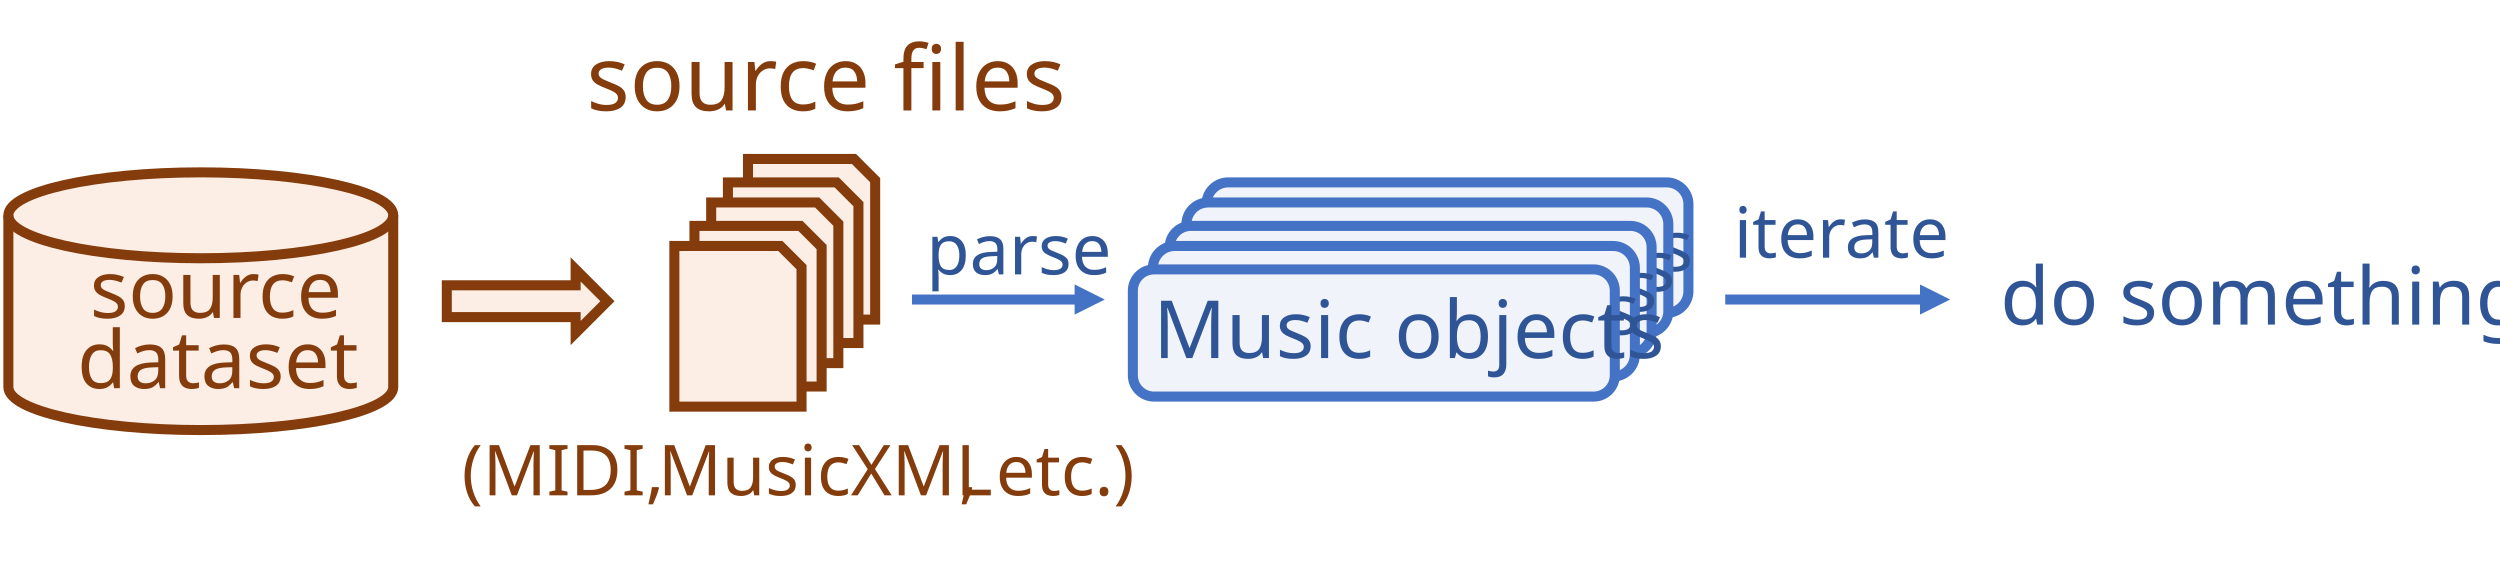
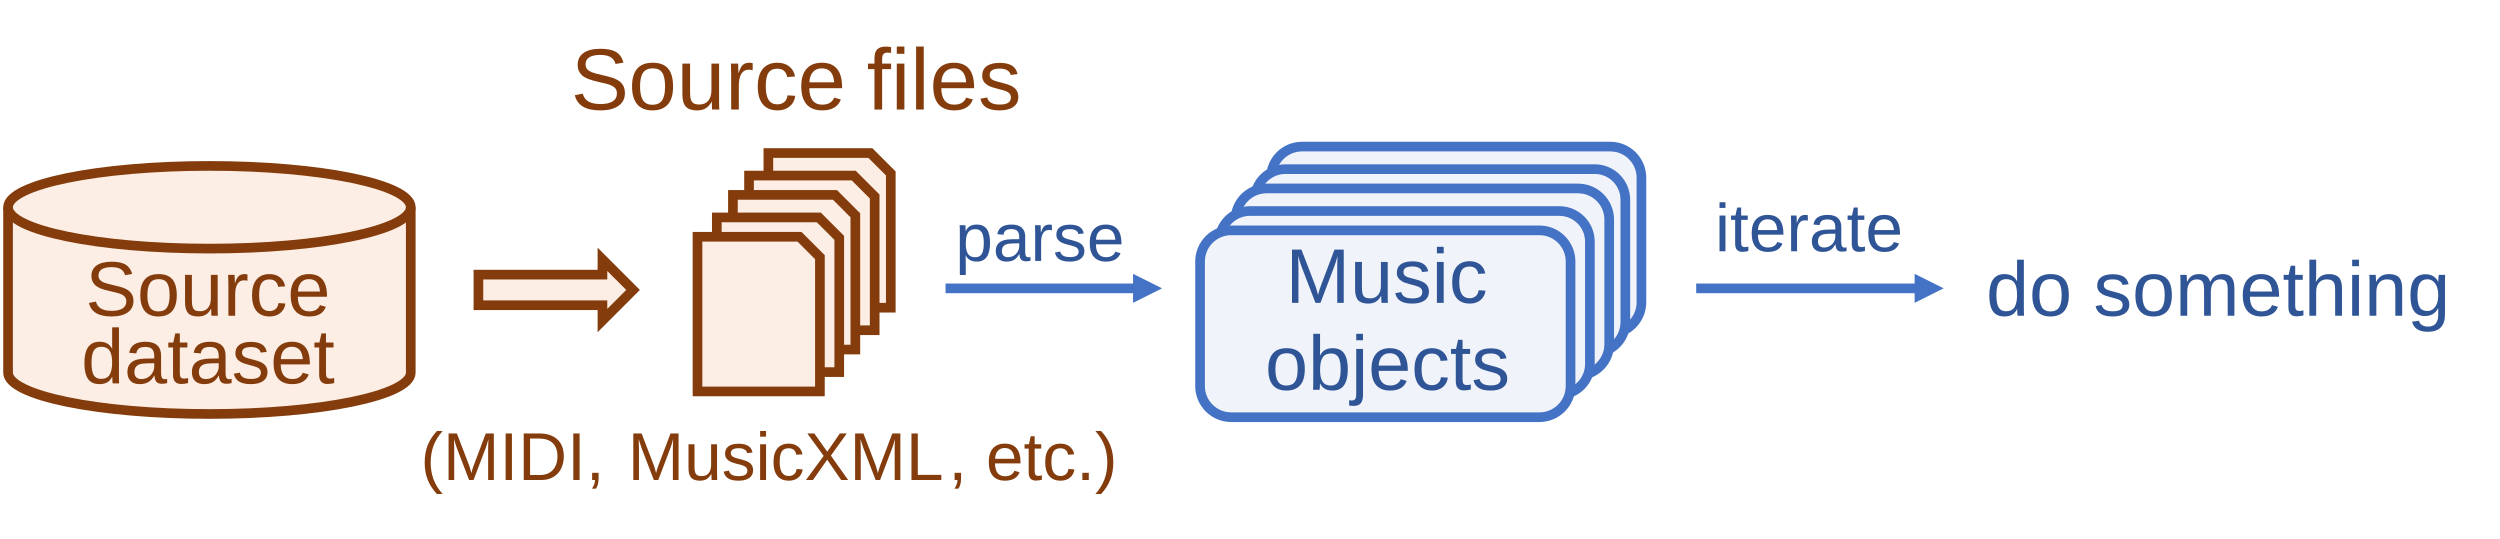
- <svg xmlns="http://www.w3.org/2000/svg" width="747" height="168" overflow="hidden">
+ <svg xmlns="http://www.w3.org/2000/svg" width="776" height="167" overflow="hidden">
  <defs>
    <clipPath id="clip0">
-       <path d="M290 78 1037 78 1037 246 290 246Z" fill-rule="evenodd" clip-rule="evenodd" />
+       <path d="M275 78 1051 78 1051 245 275 245Z" fill-rule="evenodd" clip-rule="evenodd" />
    </clipPath>
  </defs>
-   <g clip-path="url(#clip0)" transform="translate(-290 -78)">
-     <path d="M650.5 139C650.5 135.41 653.41 132.5 657 132.5L788 132.5C791.59 132.5 794.5 135.41 794.5 139L794.5 165C794.5 168.59 791.59 171.5 788 171.5L657 171.5C653.41 171.5 650.5 168.59 650.5 165Z" stroke="#4472C4" stroke-width="3" stroke-miterlimit="8" fill="#F0F4FA" fill-rule="evenodd" />
-     <text fill="#2F5597" font-family="Calibri,Calibri_MSFontService,sans-serif" font-weight="400" font-size="21" transform="translate(662.235 159)">Music objects</text>
-     <path d="M292.5 142.333C292.5 135.246 318.244 129.5 350 129.5 381.756 129.5 407.5 135.246 407.5 142.333L407.5 193.667C407.5 200.754 381.756 206.5 350 206.5 318.244 206.5 292.5 200.754 292.5 193.667Z" fill="#FCEEE4" fill-rule="evenodd" />
-     <path d="M407.5 142.333C407.5 149.421 381.756 155.167 350 155.167 318.244 155.167 292.5 149.421 292.5 142.333" stroke="#843C0C" stroke-width="3" stroke-miterlimit="8" fill="none" fill-rule="evenodd" />
-     <path d="M292.5 142.333C292.5 135.246 318.244 129.5 350 129.5 381.756 129.5 407.5 135.246 407.5 142.333L407.5 193.667C407.5 200.754 381.756 206.5 350 206.5 318.244 206.5 292.5 200.754 292.5 193.667Z" stroke="#843C0C" stroke-width="3" stroke-miterlimit="8" fill="none" fill-rule="evenodd" />
-     <text fill="#843C0C" font-family="Calibri,Calibri_MSFontService,sans-serif" font-weight="400" font-size="24" transform="translate(316.861 173)">source<tspan x="-3.773" y="21">dataset</tspan>
+   <g clip-path="url(#clip0)" transform="translate(-275 -78)">
+     <path d="M277.5 142.333C277.5 135.246 305.482 129.5 340 129.5 374.518 129.5 402.5 135.246 402.5 142.333L402.5 193.667C402.5 200.754 374.518 206.5 340 206.5 305.482 206.5 277.5 200.754 277.5 193.667Z" fill="#FCEEE4" fill-rule="evenodd" />
+     <path d="M402.5 142.333C402.5 149.421 374.518 155.167 340 155.167 305.482 155.167 277.5 149.421 277.5 142.333" stroke="#843C0C" stroke-width="3" stroke-miterlimit="8" fill="none" fill-rule="evenodd" />
+     <path d="M277.5 142.333C277.5 135.246 305.482 129.5 340 129.5 374.518 129.5 402.5 135.246 402.5 142.333L402.5 193.667C402.5 200.754 374.518 206.5 340 206.5 305.482 206.5 277.5 200.754 277.5 193.667Z" stroke="#843C0C" stroke-width="3" stroke-miterlimit="8" fill="none" fill-rule="evenodd" />
+     <text fill="#843C0C" font-family="Arial,Arial_MSFontService,sans-serif" font-weight="400" font-size="24" transform="translate(301.517 176)">Source<tspan x="-1.333" y="21">dataset</tspan>
    </text>
-     <path d="M612.6 169 562.5 169 562.5 166 612.6 166ZM611.1 163 620.1 167.5 611.1 172Z" fill="#4472C4" />
-     <text fill="#2F5597" font-family="Calibri,Calibri_MSFontService,sans-serif" font-weight="400" font-size="21" transform="translate(566.812 160)">parse</text>
+     <path d="M628.2 169 568.5 169 568.5 166 628.2 166ZM626.7 163 635.7 167.5 626.7 172Z" fill="#4472C4" />
+     <text fill="#2F5597" font-family="Arial,Arial_MSFontService,sans-serif" font-weight="400" font-size="21" transform="translate(571.511 159)">parse<tspan fill="#843C0C" font-size="27" x="-119.299" y="-47">S</tspan>
+       <tspan fill="#843C0C" font-size="27" x="-101.465" y="-47">ource </tspan>
+       <tspan fill="#843C0C" font-size="27" x="-27.465" y="-47">files</tspan>
+     </text>
    <path d="M513.5 125.5 545.167 125.5 551.5 131.833 551.5 173.5 513.5 173.5Z" stroke="#843C0C" stroke-width="3" stroke-miterlimit="8" fill="#FCEEE4" fill-rule="evenodd" />
-     <text fill="#843C0C" font-family="Calibri,Calibri_MSFontService,sans-serif" font-weight="400" font-size="27" transform="translate(465.231 111)">source files</text>
    <path d="M507.5 132.5 540 132.5 546.5 139 546.5 180.5 507.5 180.5Z" stroke="#843C0C" stroke-width="3" stroke-miterlimit="8" fill="#FCEEE4" fill-rule="evenodd" />
    <path d="M502.5 138.5 534.167 138.5 540.5 144.833 540.5 186.5 502.5 186.5Z" stroke="#843C0C" stroke-width="3" stroke-miterlimit="8" fill="#FCEEE4" fill-rule="evenodd" />
    <path d="M497.5 145.5 529.167 145.5 535.5 151.833 535.5 193.5 497.5 193.5Z" stroke="#843C0C" stroke-width="3" stroke-miterlimit="8" fill="#FCEEE4" fill-rule="evenodd" />
    <path d="M491.5 151.5 523.167 151.5 529.5 157.833 529.5 199.5 491.5 199.5Z" stroke="#843C0C" stroke-width="3" stroke-miterlimit="8" fill="#FCEEE4" fill-rule="evenodd" />
-     <path d="M644.5 145C644.5 141.41 647.41 138.5 651 138.5L782 138.5C785.59 138.5 788.5 141.41 788.5 145L788.5 171C788.5 174.59 785.59 177.5 782 177.5L651 177.5C647.41 177.5 644.5 174.59 644.5 171Z" stroke="#4472C4" stroke-width="3" stroke-miterlimit="8" fill="#F0F4FA" fill-rule="evenodd" />
-     <text fill="#2F5597" font-family="Calibri,Calibri_MSFontService,sans-serif" font-weight="400" font-size="21" transform="translate(656.901 165)">Music objects</text>
-     <path d="M639.5 151.833C639.5 148.336 642.336 145.5 645.833 145.5L777.167 145.5C780.664 145.5 783.5 148.336 783.5 151.833L783.5 177.167C783.5 180.664 780.664 183.5 777.167 183.5L645.833 183.5C642.336 183.5 639.5 180.664 639.5 177.167Z" stroke="#4472C4" stroke-width="3" stroke-miterlimit="8" fill="#F0F4FA" fill-rule="evenodd" />
-     <text fill="#2F5597" font-family="Calibri,Calibri_MSFontService,sans-serif" font-weight="400" font-size="21" transform="translate(651.568 171)">Music objects</text>
-     <path d="M634.5 158C634.5 154.41 637.41 151.5 641 151.5L772 151.5C775.59 151.5 778.5 154.41 778.5 158L778.5 184C778.5 187.59 775.59 190.5 772 190.5L641 190.5C637.41 190.5 634.5 187.59 634.5 184Z" stroke="#4472C4" stroke-width="3" stroke-miterlimit="8" fill="#F0F4FA" fill-rule="evenodd" />
-     <text fill="#2F5597" font-family="Calibri,Calibri_MSFontService,sans-serif" font-weight="400" font-size="21" transform="translate(646.235 178)">Music objects</text>
-     <path d="M628.5 164.833C628.5 161.336 631.336 158.5 634.833 158.5L766.167 158.5C769.664 158.5 772.5 161.336 772.5 164.833L772.5 190.167C772.5 193.664 769.664 196.5 766.167 196.5L634.833 196.5C631.336 196.5 628.5 193.664 628.5 190.167Z" stroke="#4472C4" stroke-width="3" stroke-miterlimit="8" fill="#F0F4FA" fill-rule="evenodd" />
-     <text fill="#2F5597" font-family="Calibri,Calibri_MSFontService,sans-serif" font-weight="400" font-size="24" transform="translate(634.601 185)">Music objects</text>
+     <path d="M669.5 133.167C669.5 127.828 673.828 123.5 679.167 123.5L774.833 123.5C780.172 123.5 784.5 127.828 784.5 133.167L784.5 171.833C784.5 177.172 780.172 181.5 774.833 181.5L679.167 181.5C673.828 181.5 669.5 177.172 669.5 171.833Z" stroke="#4472C4" stroke-width="3" stroke-miterlimit="8" fill="#F0F4FA" fill-rule="evenodd" />
+     <text fill="#2F5597" font-family="Arial,Arial_MSFontService,sans-serif" font-weight="400" font-size="21" transform="translate(698.768 148)">Music <tspan x="-5.92" y="25">objects</tspan>
+     </text>
+     <path d="M664.5 140C664.5 134.753 668.753 130.5 674 130.5L770 130.5C775.247 130.5 779.5 134.753 779.5 140L779.5 178C779.5 183.247 775.247 187.5 770 187.5L674 187.5C668.753 187.5 664.5 183.247 664.5 178Z" stroke="#4472C4" stroke-width="3" stroke-miterlimit="8" fill="#F0F4FA" fill-rule="evenodd" />
+     <text fill="#2F5597" font-family="Arial,Arial_MSFontService,sans-serif" font-weight="400" font-size="21" transform="translate(693.435 154)">Music <tspan x="-5.92" y="25">objects</tspan>
+     </text>
+     <path d="M658.5 146.167C658.5 140.828 662.828 136.5 668.167 136.5L764.833 136.5C770.172 136.5 774.5 140.828 774.5 146.167L774.5 184.833C774.5 190.172 770.172 194.5 764.833 194.5L668.167 194.5C662.828 194.5 658.5 190.172 658.5 184.833Z" stroke="#4472C4" stroke-width="3" stroke-miterlimit="8" fill="#F0F4FA" fill-rule="evenodd" />
+     <text fill="#2F5597" font-family="Arial,Arial_MSFontService,sans-serif" font-weight="400" font-size="21" transform="translate(688.101 160)">Music <tspan x="-5.92" y="25">objects</tspan>
+     </text>
+     <path d="M653.5 153C653.5 147.753 657.753 143.5 663 143.5L759 143.5C764.247 143.5 768.5 147.753 768.5 153L768.5 191C768.5 196.247 764.247 200.5 759 200.5L663 200.5C657.753 200.5 653.5 196.247 653.5 191Z" stroke="#4472C4" stroke-width="3" stroke-miterlimit="8" fill="#F0F4FA" fill-rule="evenodd" />
+     <text fill="#2F5597" font-family="Arial,Arial_MSFontService,sans-serif" font-weight="400" font-size="21" transform="translate(682.768 167)">Music <tspan x="-5.92" y="25">objects</tspan>
+     </text>
+     <path d="M647.5 159.167C647.5 153.828 651.828 149.5 657.167 149.5L752.833 149.5C758.172 149.5 762.5 153.828 762.5 159.167L762.5 197.833C762.5 203.172 758.172 207.5 752.833 207.5L657.167 207.5C651.828 207.5 647.5 203.172 647.5 197.833Z" stroke="#4472C4" stroke-width="3" stroke-miterlimit="8" fill="#F0F4FA" fill-rule="evenodd" />
+     <text fill="#2F5597" font-family="Arial,Arial_MSFontService,sans-serif" font-weight="400" font-size="24" transform="translate(674.065 172)">Music <tspan x="-6.4" y="27">objects</tspan>
+     </text>
    <path d="M423.5 163.25 462 163.25 462 158.5 471.5 168 462 177.5 462 172.75 423.5 172.75Z" stroke="#843C0C" stroke-width="3" stroke-miterlimit="8" fill="#FCEEE4" fill-rule="evenodd" />
-     <text fill="#843C0C" font-family="Calibri,Calibri_MSFontService,sans-serif" font-weight="400" font-size="21" transform="translate(427.964 226)">(MIDI, <tspan x="58.667" y="0">MusicXML</tspan>
-       <tspan x="148.513" y="0">, etc.)</tspan>
+     <text fill="#843C0C" font-family="Arial,Arial_MSFontService,sans-serif" font-weight="400" font-size="21" transform="translate(405.528 227)">(MIDI, <tspan x="64.333" y="0">MusicXML</tspan>
+       <tspan x="163.833" y="0">, etc.)</tspan>
    </text>
-     <path d="M865.2 169 805.5 169 805.5 166 865.2 166ZM863.7 163 872.7 167.5 863.7 172Z" fill="#4472C4" />
-     <text fill="#2F5597" font-family="Calibri,Calibri_MSFontService,sans-serif" font-weight="400" font-size="24" transform="translate(887.703 175)">do something<tspan font-size="21" x="-79.622" y="-20">iterate</tspan>
+     <path d="M870.8 169 801.5 169 801.5 166 870.8 166ZM869.3 163 878.3 167.5 869.3 172Z" fill="#4472C4" />
+     <text fill="#2F5597" font-family="Arial,Arial_MSFontService,sans-serif" font-weight="400" font-size="24" transform="translate(891.469 176)">do <tspan x="33.333" y="0">something</tspan>
+       <tspan font-size="21" x="-84.138" y="-20">iterate</tspan>
    </text>
  </g>
</svg>
